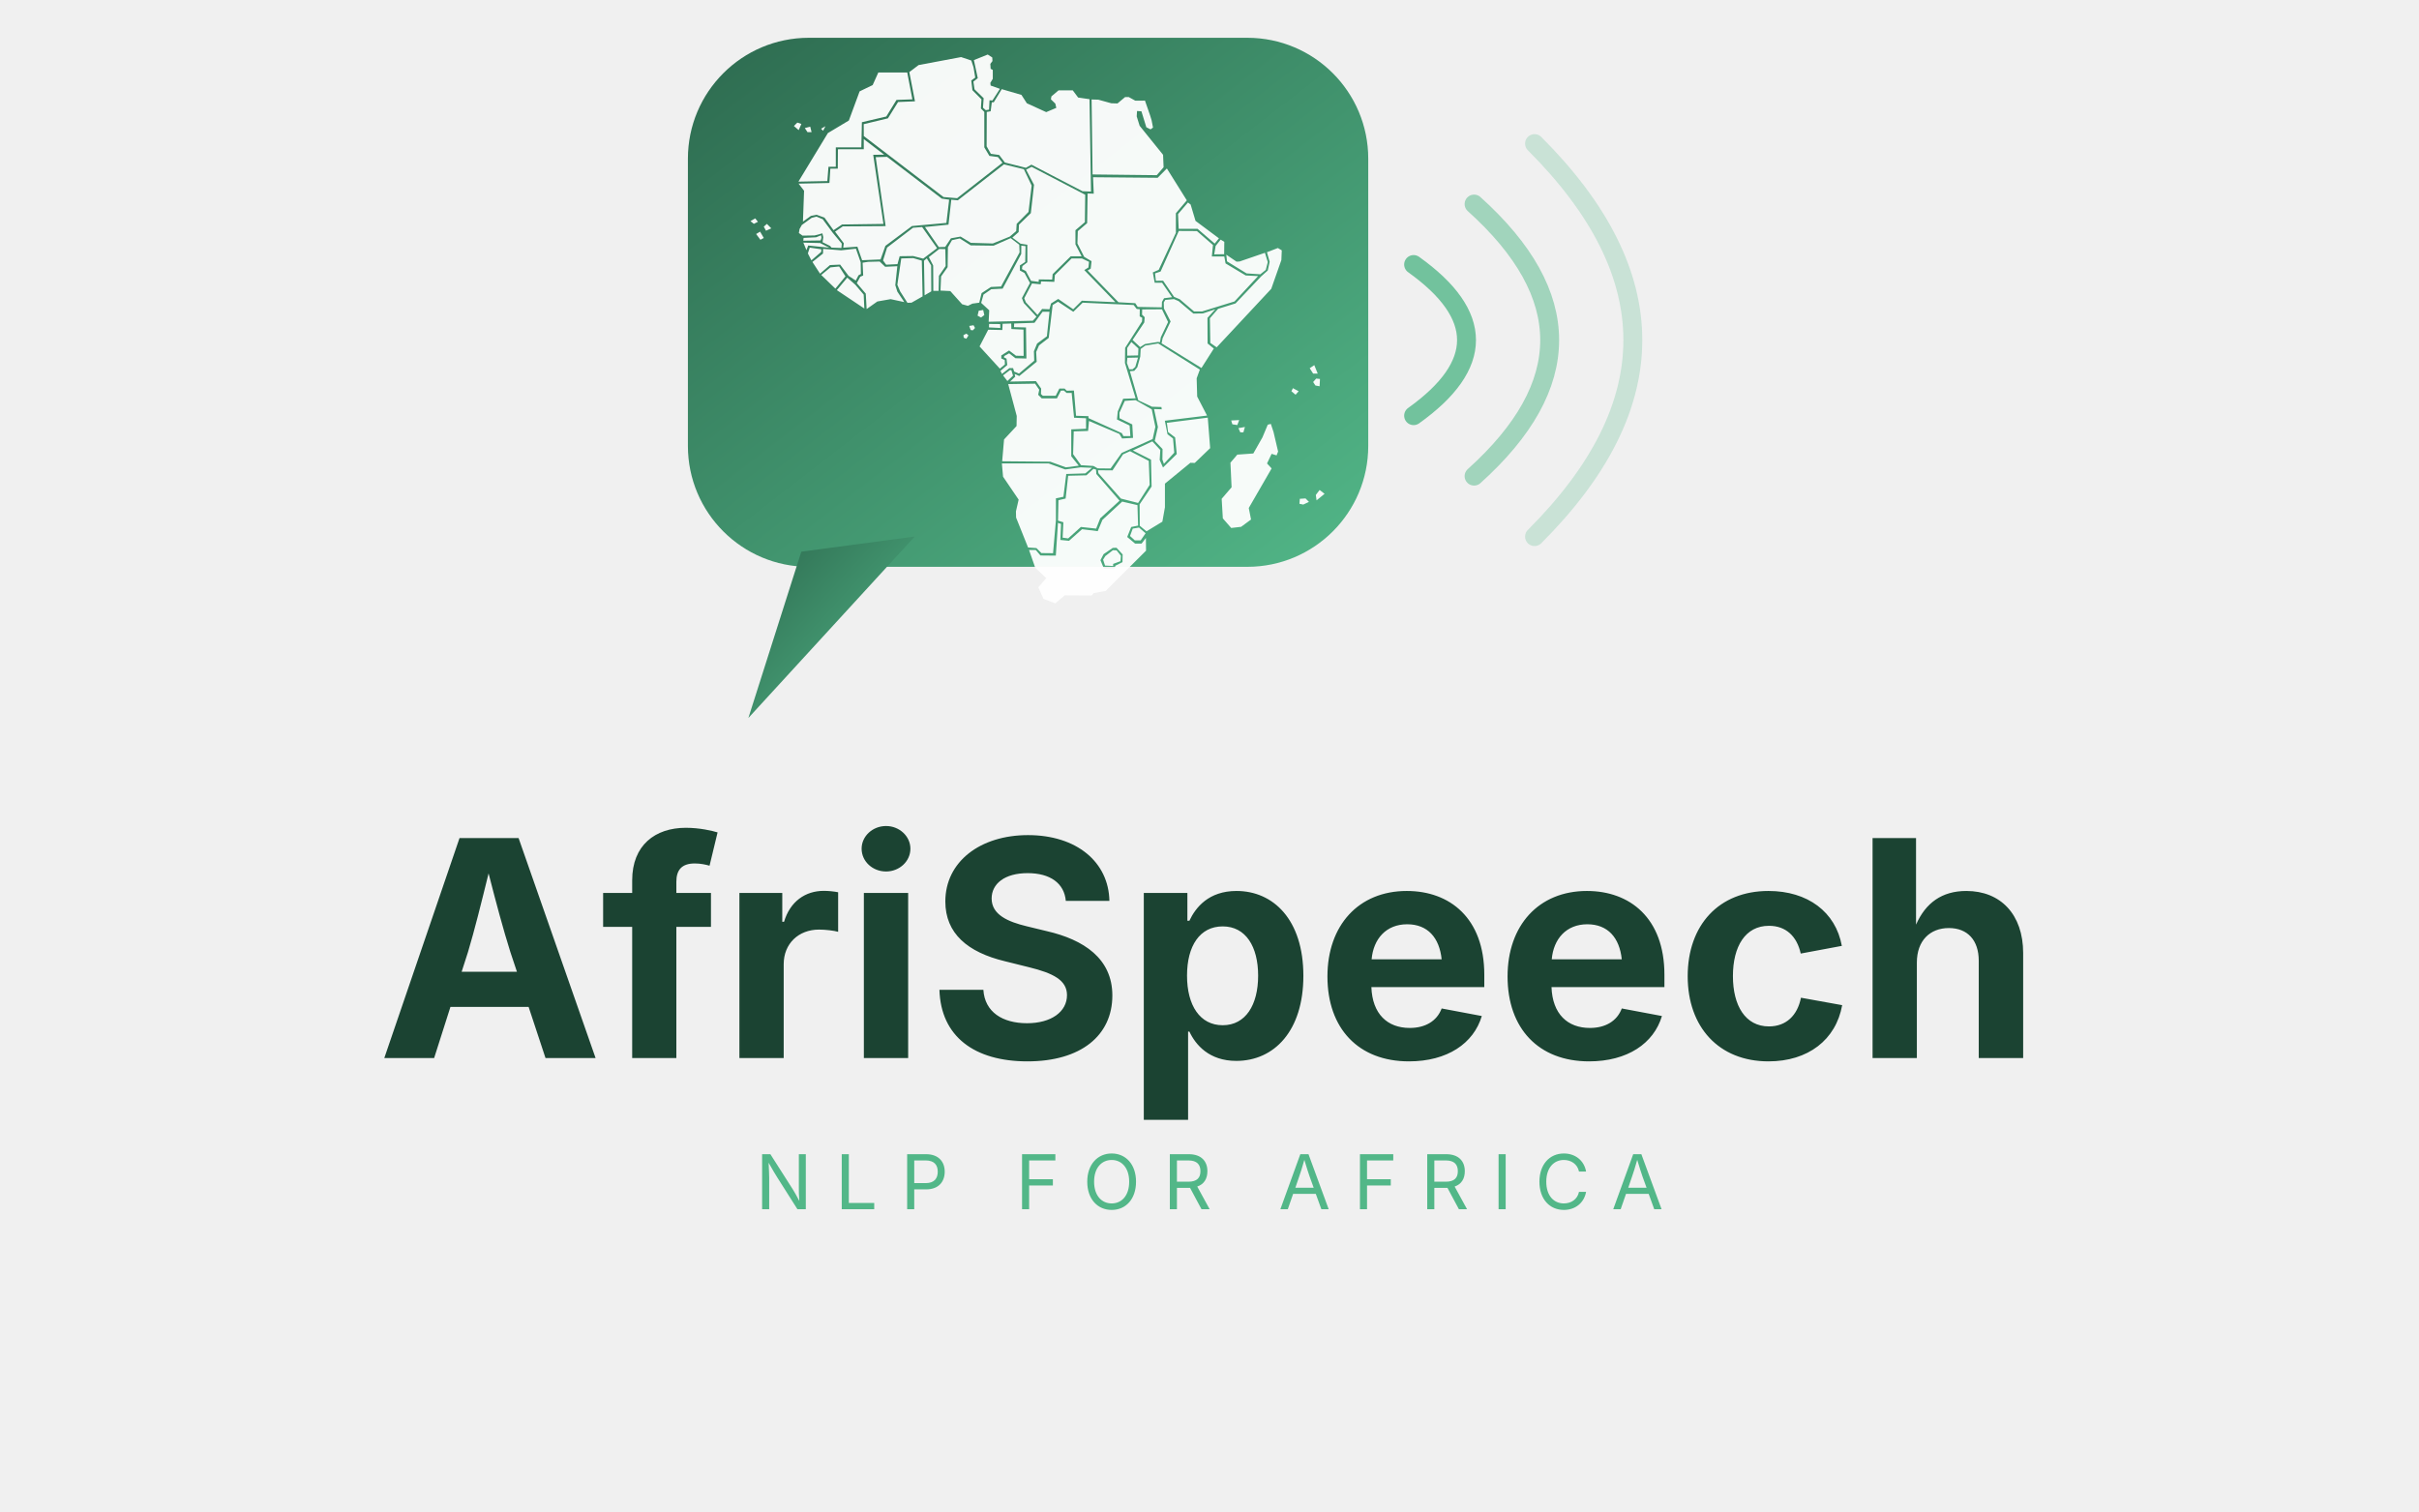
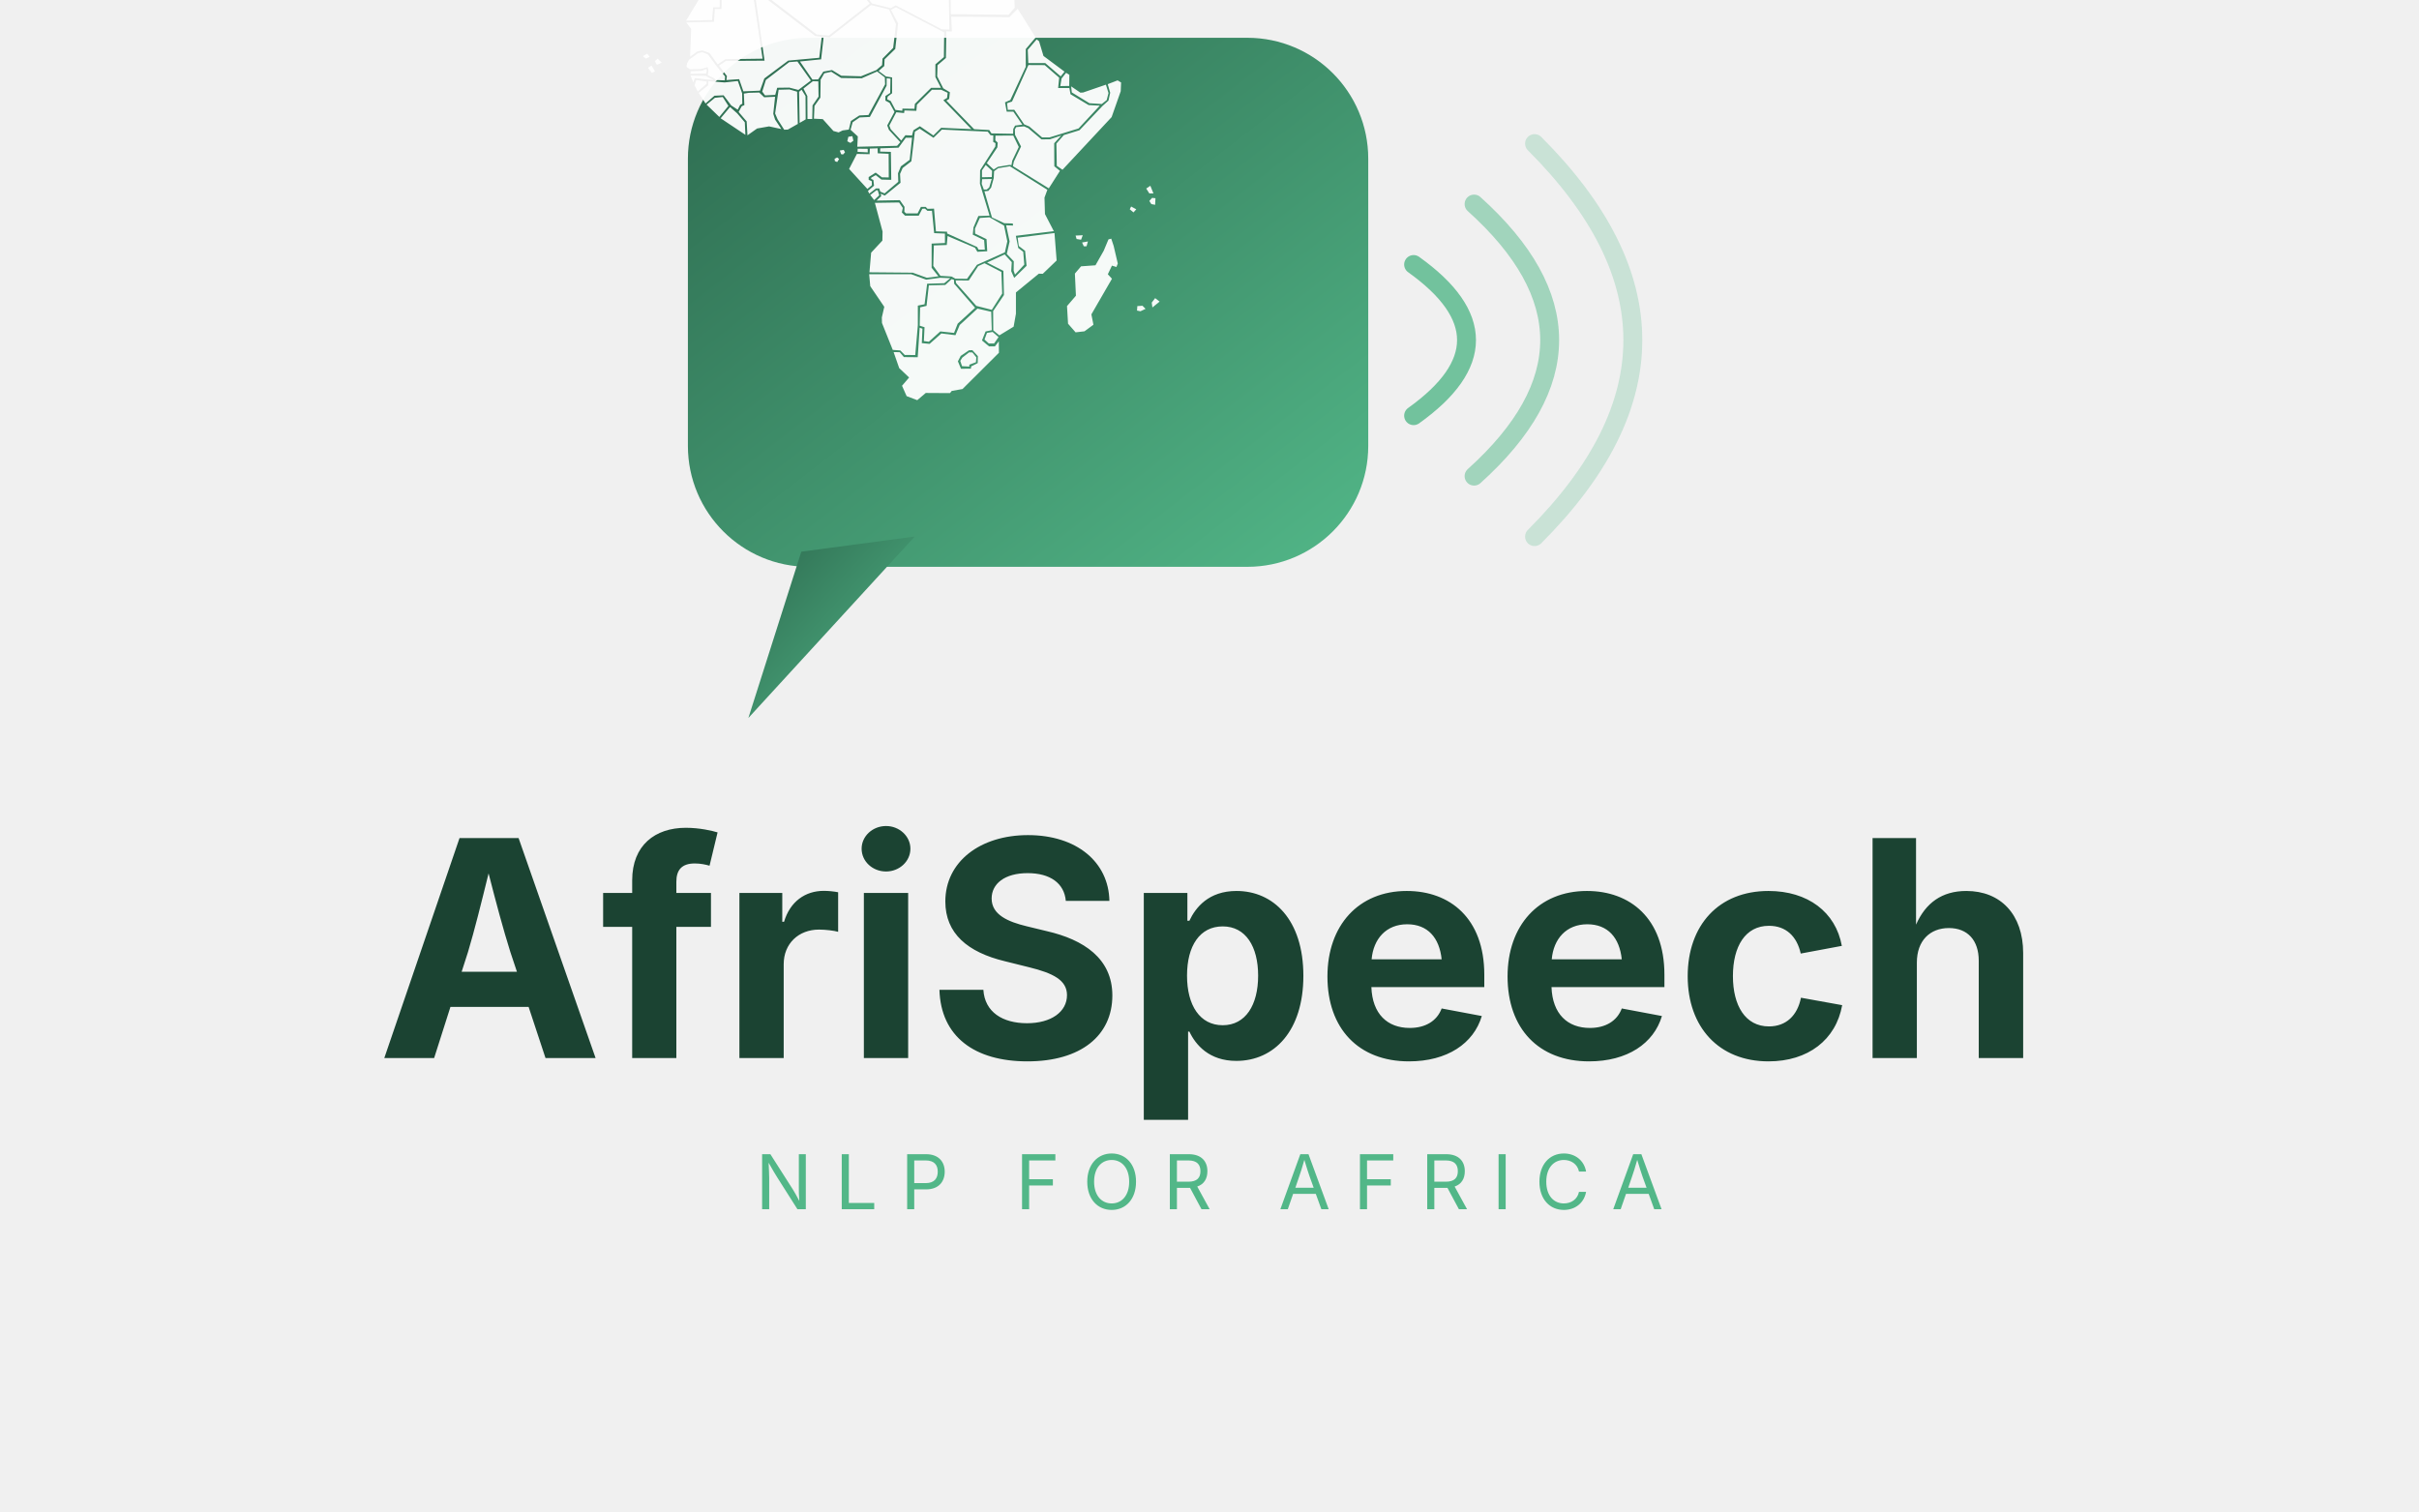
<svg xmlns="http://www.w3.org/2000/svg" viewBox="0 0 320 200">
  <defs>
    <linearGradient id="g" x1="0%" y1="0%" x2="100%" y2="100%">
      <stop offset="0%" stop-color="#2D6A4F" />
      <stop offset="100%" stop-color="#52B788" />
    </linearGradient>
  </defs>
  <g transform="translate(91,5)">
    <rect x="0" y="0" width="90" height="70" rx="16" fill="url(#g)" />
    <polygon points="15,68 8,90 30,66" fill="url(#g)" />
-     <path d="M214.362,246.258l-1.687-0.567l-7.03,1.321l-1.532,1.163l0.936,4.833l-2.794,0.113l-1.681,2.704    l-4.003,0.961l0.012,1.968l13.185,10.084l2.249,0.192l7.497-5.861l-0.75-0.945l-1.409-0.189l-0.843-1.417v-5.86l-0.563-0.567    l0.095-1.513l-1.499-1.512l-0.186-1.607l0.655-0.472l-0.282-1.702L214.362,246.258L214.362,246.258z M203.769,248.241h-4.782l-0.934,2.079l-2.158,1.041l-1.779,4.82l-3.469,2.079l-4.873,8.031l4.781-0.095    l0.188-2.361h1.216v-3.215h4.218l0.095-4.157l4.033-0.944l1.689-2.742l2.624-0.096L203.769,248.241L203.769,248.241z M185.807,266.623l0.903,1.179l-0.187,5.103l1.313-0.943l0.935-0.191l1.312,0.473l1.499,2.08    l1.408-0.943l6.843-0.097l-1.69-11.435l1.814-0.009l-3.378-2.588l0.003,1.681l-4.276,0.005l-0.021,3.21l-1.23-0.005l-0.156,2.369    L185.807,266.623L185.807,266.623z M187.968,272.28l-1.631,1.185l-0.373,0.662l-0.115,0.663l0.6,0.431l2.003-0.029l1.288-0.348l0.146,0.634    l-0.116,0.836l1.229,0.605l0.257,0.29l1.631,0.058l0.057-0.721l-1.49-1.79l-1.66-2.249l-1.031-0.431L187.968,272.28    L187.968,272.28z M186.631,275.601l-0.055,0.46l2.866-0.042l0.145-0.425l-0.061-0.432l-0.825,0.334L186.631,275.601    L186.631,275.601z M186.589,276.38l0.514,1.247l0.286-0.77l3.482,0.364l-1.508-0.774L186.589,276.38L186.589,276.38z M187.338,278.166l0.58,1.146l1.627-1.401l0.017-0.43l-1.917-0.278L187.338,278.166L187.338,278.166z M188.092,279.577l1.259,1.938l1.639-1.423l1.681-0.076l1.399,1.859l1.188,0.783l0.448-0.87l0.397-0.223    l-0.029-1.914l-0.791-2.269l-2.426,0.269l-3.001-0.24l-0.017,0.771L188.092,279.577L188.092,279.577z M189.546,281.727l2.339,2.263l1.668-2.027l-1.043-1.636l-1.438,0.146L189.546,281.727    L189.546,281.727z M192.128,284.237l4.545,3.04l-0.107-2.303l-1.375-1.619l-1.34-1.188L192.128,284.237L192.128,284.237z M197.055,287.367l1.771-1.253l2.203-0.386l2.248,0.484l-1.147-1.736l-0.335-1.06l0.335-3.136l-2.008,0.095    l-0.91-0.87l-1.913,0.052l-0.91,0.143l0.096,2.121l-0.481,0.196l-0.575,1.06l1.483,1.736L197.055,287.367L197.055,287.367z M191.835,274.566l1.274-0.874l7.087-0.042l-1.64-11.407l1.872-0.054l9.054,6.913l1.217,0.174l-0.459,3.843    l-5.692,0.517l-4.393,3.281l-0.799,2.244l-3.051,0.128l-0.778-2.24l-2.339,0.165l0.09-0.733L191.835,274.566L191.835,274.566z M204.722,273.92l1.506-0.12l2.472,3.496l-2.293,1.731l-1.66-0.428l-2.231,0.029l-0.36,1.31l-1.872,0.091    l-0.514-0.701l0.663-2.128L204.722,273.92L204.722,273.92z M208.986,277.118l1.056-0.025l0.953-1.43l1.597-0.285l1.701,1.038l3.631,0.104l2.808-1.143l1.055-0.908    l0.079-1.193l1.958-1.976l0.518-4.362l-1.288-2.7l-3.296-0.804l-7.625,5.948l-1.08-0.104l-0.464,4.129l-3.891,0.39    L208.986,277.118L208.986,277.118z M202.135,283.35l0.463,1.09l1.208,1.897l0.671-0.025l1.83-1.039l-0.129-5.919l-1.416-0.414l-1.982,0.054    L202.135,283.35L202.135,283.35z M206.638,285.09l1.109-0.65l-0.025-4.287l-0.721-1.168l-0.463,0.39L206.638,285.09L206.638,285.09z M208.082,284.362h0.877l0.05-2.493l1.11-1.612l-0.049-2.804l-1.006-0.024l-1.726,1.35l0.719,1.375    L208.082,284.362L208.082,284.362z M209.267,284.312l1.622,0.079l1.959,2.183l0.952,0.259l0.745-0.363l1.135-0.158l0.384-1.582l1.545-1.014    l1.672-0.08l3.063-5.638l-0.049-1.271l-1.416-1.09l-2.832,1.247l-3.787-0.053l-1.805-1.144l-1.288,0.286l-0.67,1.168l-0.05,3.297    l-1.081,1.533L209.267,284.312L209.267,284.312z M214.79,246.192l2.289-0.923l0.753,0.489l0.028,0.596l-0.351,0.459l0.053,0.816l0.353,0.191v1.464    l-0.406,0.68l0.053,0.435l1.535,0.543l-1.237,1.925l-0.485-0.028l-0.082,1.549l-0.538,0.083l-0.459-0.406l0.107-1.574    l-1.506-1.466l-0.191-1.275l0.728-0.572L214.79,246.192L214.79,246.192z M216.918,254.764l0.645-0.107l0.191-1.491h0.323l1.319-2.17l3.258,0.948l0.891,1.384l3.204,1.466    l1.667-0.705l-0.161-0.704l-0.728-0.704l0.081-0.489l1.185-1.002h2.343l0.892,1.192l1.883,0.274l0.244,15.278l-1.399-0.054    l-8.452-4.398l-0.916,0.519l-3.474-0.871l-0.942-1.246l-1.376-0.192l-0.7-1.246L216.918,254.764L216.918,254.764z M234.253,252.706l1.106,0.029l2.154,0.596l1.021,0.029l1.265-1.06h0.595l1.076,0.596h1.362l0.243-0.017    l0.86,2.477l0.244,0.798l0.229,1.197l-0.406,0.297l-0.699-0.351l-0.808-2.635l-0.727-0.054l-0.055,0.895l0.483,1.548l3.878,4.805    l0.084,2.063l-1.13,1.304l-10.613-0.12L234.253,252.706L234.253,252.706z M222.191,274.632l0.054-1.222l1.963-1.909l0.525-4.688l-1.309-2.501l0.916-0.468l8.859,4.618l-0.054,4.531    l-1.562,1.33v2.336l1.021,1.979h-1.804l-2.988,2.958l-0.079,0.895l-2.206-0.029l-0.028,0.404l-1.26-0.165l-0.861-1.628    l-0.646-0.318l0.083-0.498l0.812-0.622v-2.907l-1.123-0.174l-1.353-1.006L222.191,274.632L222.191,274.632L222.191,274.632z M233.517,273.155l0.074-4.901l1.02,0.029l-0.117-2.721l10.681,0.095l1.526-1.541l3.297,5.272l-1.806,2.129    v3.251l-2.839,6.109l-0.977,0.431l0.31,1.702h1.217l1.652,2.399l-1.325,0.169l-0.34,0.616l-0.033,0.892l-3.974-0.072l-0.405-0.617    l-2.778-0.157l-5.099-5.251l0.509-0.307l0.135-1.233l-1.219-0.721l-1.115-2.2l0.063-2.046L233.517,273.155L233.517,273.155z M215.994,286.346l1.333,1.225l-0.095,1.897l7.31-0.169l0.596-0.671l-2.095-2.259l-0.31-0.815    l1.333-2.497l-0.906-1.656l-0.762-0.411v-0.84l0.882-0.576l0.049-2.618l-0.698-0.078l-0.013,1.375l-3.073,5.737l-1.878,0.094    l-1.288,0.886L215.994,286.346L215.994,286.346z M248.653,274.094l-0.104-2.439l1.639-1.914l0.442,0.339l0.809,2.702l3.872,2.886l-0.702,0.867    l-2.837-2.44H248.653L248.653,274.094z M254.766,276.927l-0.233,1.392l1.638-0.026l0.026-2.046l-0.603-0.368L254.766,276.927L254.766,276.927z M245.663,281.159l3.014-6.709l2.992,0.017l2.655,2.306l-0.188,1.902h2.061l0.21,1.143l3.327,1.993    l2.054,0.103l-3.905,4.196l-5.358,1.652h-1.33l-2.368-2.021l-0.936-0.394l-1.814-2.671l-1.194,0.016l-0.14-1.225L245.663,281.159    L245.663,281.159z M256.529,278.376l1.69,1.151l0.499-0.025l4.195-1.441l0.475,1.538l-0.333,1.294l-0.907,0.722    l-2.266-0.146l-3.239-1.991L256.529,278.376L256.529,278.376z M263.25,277.967l1.808-0.696l0.643,0.386l-0.068,1.607l-1.671,4.754l-9.026,9.676l-1.049-0.722    l-0.072-4.083l1.359-1.561l2.881-0.891l4.229-4.464l1.103-0.987l0.312-1.44L263.25,277.967L263.25,277.967z M223.379,286.25l1.929,2.087l0.763-0.986l1.211,0.05l0.264-0.961l1.19-0.745l2.477,1.707    l1.428-1.417l5.544,0.244l-5.141-5.309l0.688-0.43l0.097-0.936l-1.168-0.551h-1.717l-2.76,2.737l-0.095,1.125l-2.189-0.07    l-0.07,0.481l-1.428-0.145l-1.288,2.448L223.379,286.25L223.379,286.25z M213.063,291.676l0.476-0.241l0.357,0.291l-0.357,0.55l-0.431-0.171L213.063,291.676L213.063,291.676z M214.019,290.162l0.716-0.118l0.24,0.456l-0.356,0.385l-0.356-0.049L214.019,290.162L214.019,290.162z M215.589,287.641l-0.191,0.817l0.572,0.31l0.545-0.41l-0.19-0.841L215.589,287.641L215.589,287.641z M219.542,289.803l-0.05,1.032l-2.334-0.051l-1.429,2.764l3.358,3.675l0.832-0.696l-0.025-0.722    l-0.572-0.264v-0.505l1.288-0.817l1.142,0.867l1.263,0.023l-0.023-4.344l-2.001-0.096l-0.025-0.912L219.542,289.803    L219.542,289.803z M217.305,289.828l-0.023,0.575l1.879,0.096l-0.024-0.65L217.305,289.828L217.305,289.828z M221.45,289.758l-0.025,0.602l1.979,0.048l0.071,5.141l-1.809-0.048l-1.048-0.818l-0.812,0.457    l-0.035,0.229l0.417,0.201l0.12,1.057l-1.118,0.961l0.24,0.503l1.239-0.959h0.597l0.188,0.575l0.787,0.336l2.525-2.136    l-0.05-1.563l0.526-1.271l1.62-1.201l0.432-4.063l-1.148,0.004l-1.334,1.827L221.45,289.758L221.45,289.758z M219.609,298.337l0.72,0.934l0.932-0.881l-0.273-0.915l-0.233-0.016L219.609,298.337L219.609,298.337z M220.779,299.363l4.27-0.076l0.863,1.231l-0.032,0.906l0.319,0.291h2.117l0.609-1.197h0.866l0.352,0.355    l1.188-0.032l0.353,4.175l2.052,0.066v0.322l5.519,2.49l0.259,0.484h1.153l-0.129-1.747l-2.086-1.003l0.129-1.325l0.897-2.104    l2.056-0.066l-1.767-5.857l0.032-2.489l2.792-4.366l0.032-0.613l-0.418-0.227l0.017-1.184l-0.508-0.047l-0.512-0.654l-8.426-0.381    l-1.545,1.504l-2.529-1.666l-0.89,0.547l-0.646,5.438l-1.599,1.235l-0.479,1.094l0.087,1.619l-2.881,2.357l-0.766-0.349    l0.104,0.451L220.779,299.363L220.779,299.363z M240.833,292.815l1.163,1.075l-0.05,1.145l-1.805,0.039v-1.268L240.833,292.815L240.833,292.815z M240.167,295.428l1.766-0.037l-0.458,1.549l-0.448,0.389h-0.546l-0.39-1.047L240.167,295.428    L240.167,295.428z M241.03,292.479l1.256,1.176l0.786-0.5l2.127-0.348l0.364,0.037l0.137-0.809l1.203-2.526l-1.013-2.103    l-3.272,0.021l-0.022,0.866l0.438,0.422l-0.066,0.865L241.03,292.479L241.03,292.479z M246.217,287.273l1.104,2.149l-1.322,2.771l-0.172,0.84l6.593,4.08l2.046-3.213l-1.034-0.842l-0.02-4.233    l1.293-1.417l-2.064,0.686l-1.562,0.021l-2.44-2.062l-0.771-0.332l-1.428,0.132l-0.253,0.422L246.217,287.273L246.217,287.273z M246.111,305.868l7.231-0.885l-1.628-3.146l-0.087-3.016l0.527-1.441l-6.88-4.325l-2.158,0.357    l-0.75,0.555l-0.063,1.264l-0.484,1.75l-0.508,0.604l-0.724,0.064l1.389,4.81l2.264,1.063l1.56,0.047L246.111,305.868    L246.111,305.868z M231.199,311.371l1.313,1.821l2.033,0.126l0.717,0.396l2.129,0.024l1.835-2.573l5.123-2.294l0.448-2.019    l-0.596-2.897l-2.674-1.523l-1.783,0.123l-0.894,1.974l0.027,0.898l2.102,1.022l0.127,2.225l-1.812,0.099l-0.445-0.751    l-5.027-2.145l-0.148,1.648l-2.375,0.075L231.199,311.371L231.199,311.371z M220.464,299.777l1.412,5.272l-0.032,1.666l-2.066,2.219l-0.312,3.607l7.949,0.07l2.584,0.937l2.133-0.276    l-1.242-1.558l0.002-4.449l2.444-0.103v-1.735l-1.982-0.083l-0.397-4.109l-0.836,0.012l-0.451-0.405l-0.494,0.024l-0.653,1.269    h-2.518l-0.584-0.59l0.174-0.831l-0.686-1.006L220.464,299.777L220.464,299.777z M244.698,309.175l1.289,1.346l-0.026,1.724l0.248,0.725l1.71-1.846l-0.198-2.35l-0.913-0.699l-0.816-4.121    l-1.413-0.051l0.643,2.971L244.698,309.175L244.698,309.175z M242.219,323.209l1.112,0.921l2.625-1.597l0.424-2.374v-3.918l4.208-3.446l0.722,0.024l2.549-2.448    l-0.396-5.044l-6.763,0.854l0.202,1.523l1.164,0.898l0.271,2.747l-2.276,2.225l-0.547-1.247l0.099-1.649l-1.312-1.424    l-3.222,1.499l2.997,1.524l0.102,4.444l-1.984,2.946L242.219,323.209L242.219,323.209z M235.385,314.518l3.713,4.194l2.849,0.726l1.909-2.993l-0.148-3.969l-3.098-1.6l-1.164,0.527    l-1.734,2.646l-2.4-0.023L235.385,314.518L235.385,314.518z M223.748,326.802l1.388,0.1l0.815,0.825l1.93,0.021l0.477-5.49v-3.596l1.236-0.247l0.472-3.77l3.146-0.1    l1.113-0.923l-1.884-0.075l-2.549,0.349l-2.749-1h-7.726l0.197,2.197l2.576,3.794l-0.446,1.946l0.024,1.022L223.748,326.802    L223.748,326.802z M228.7,322.359l0.888,0.272l-0.123,2.546l0.914,0.126l2.104-1.897l2.526,0.273l0.67-1.699l3.196-2.919    l-3.838-4.419l-0.049-0.726l-0.424-0.124l-1.163,1.073l-3.022,0.074l-0.42,3.769l-1.188,0.274L228.7,322.359L228.7,322.359z M242.095,323.505l-1.038,0.175l-0.448,1.221l0.794,0.726h0.964l0.817-1.173L242.095,323.505    L242.095,323.505z M236.522,328.223l1.263-0.974l0.596,0.026l0.721,0.897l-0.073,0.897l-1.213,0.449v0.348l-1.339-0.074    l-0.321-0.977L236.522,328.223L236.522,328.223z M239.315,319.212l-3.268,3.022l-0.779,1.867l-2.592-0.321l-2.156,1.917l-1.433-0.141l0.115-2.652    l-0.509-0.177l-0.355,5.422l-2.543-0.025l-0.764-0.902l-1.123-0.012l1.023,2.936l1.825,1.726l-1.304,1.52l0.844,1.905l1.955,0.744    l1.558-1.324l4.457,0.026l0.318-0.4l1.979-0.349l6.694-6.664l-0.023-2.1l-0.717,0.928h-1.073l-1.303-1.093l0.661-1.65l1.14-0.232    l-0.104-3.387L239.315,319.212L239.315,319.212z M237.749,326.873l0.623-0.026l1.016,1.103l-0.028,1.276l-1.188,0.6l-0.074,0.425    l-1.814,0.02l-0.567-1.368l0.52-1L237.749,326.873L237.749,326.873z M271.958,317.289l-0.627,0.824l0.123,0.891l1.324-1.079L271.958,317.289L271.958,317.289z M269.627,318.688l-0.941,0.063l-0.062,0.822l0.629,0.13l0.943-0.443L269.627,318.688L269.627,318.688z M263.385,306.491l-0.879,2.095l-1.512,2.669l-2.646,0.189l-1.136,1.334l0.19,4.066l-1.638,1.907    l0.19,3.237l1.386,1.587l1.639-0.191l1.639-1.208l-0.375-1.904l3.779-6.545l-0.758-0.825l0.758-1.587l0.82,0.253l0.252-0.634    l-0.758-3.238l-0.442-1.333L263.385,306.491L263.385,306.491z M257.338,305.793l0.19,0.632l0.82,0.131l0.312-0.827L257.338,305.793L257.338,305.793z M258.534,307.062l0.313,0.702h0.506l0.254-0.892L258.534,307.062L258.534,307.062z M267.546,300.453l-0.25,0.508l0.688,0.574l0.506-0.574L267.546,300.453L267.546,300.453z M271.078,296.641l-0.758,0.509l0.568,0.892h0.758L271.078,296.641L271.078,296.641z M271.391,298.866l-0.503,0.57l0.376,0.574l0.691,0.128l0.062-1.21L271.391,298.866L271.391,298.866z M190.245,257.125l-0.725,0.418l0.335,0.34L190.245,257.125L190.245,257.125z M187.727,257.202l-0.897,0.229l0.446,0.679h0.676L187.727,257.202L187.727,257.202z M185.592,256.525l-0.563,0.567l0.787,0.68l0.447-1.02L185.592,256.525L185.592,256.525z M178.629,272.371l-0.787,0.452l0.564,0.451l0.674-0.339L178.629,272.371L178.629,272.371z M180.562,273.281l-0.514,0.456l0.365,0.675l0.877-0.393L180.562,273.281L180.562,273.281z M179.44,274.561l-0.658,0.395l0.708,0.95l0.558-0.295L179.44,274.561L179.44,274.561z" fill="white" opacity="0.95" transform="translate(-134,-194) scale(0.8)" />
+     <path d="M214.362,246.258l-1.687-0.567l-7.03,1.321l-1.532,1.163l0.936,4.833l-2.794,0.113l-1.681,2.704    l-4.003,0.961l0.012,1.968l13.185,10.084l2.249,0.192l7.497-5.861l-0.75-0.945l-1.409-0.189l-0.843-1.417v-5.86l-0.563-0.567    l0.095-1.513l-1.499-1.512l-0.186-1.607l0.655-0.472l-0.282-1.702L214.362,246.258L214.362,246.258z M203.769,248.241h-4.782l-0.934,2.079l-2.158,1.041l-1.779,4.82l-3.469,2.079l-4.873,8.031l4.781-0.095    l0.188-2.361h1.216v-3.215h4.218l0.095-4.157l4.033-0.944l1.689-2.742l2.624-0.096L203.769,248.241L203.769,248.241z M185.807,266.623l0.903,1.179l-0.187,5.103l1.313-0.943l0.935-0.191l1.312,0.473l1.499,2.08    l1.408-0.943l6.843-0.097l-1.69-11.435l1.814-0.009l-3.378-2.588l0.003,1.681l-4.276,0.005l-0.021,3.21l-1.23-0.005l-0.156,2.369    L185.807,266.623L185.807,266.623z M187.968,272.28l-1.631,1.185l-0.373,0.662l-0.115,0.663l0.6,0.431l2.003-0.029l1.288-0.348l0.146,0.634    l-0.116,0.836l1.229,0.605l0.257,0.29l1.631,0.058l0.057-0.721l-1.49-1.79l-1.66-2.249l-1.031-0.431L187.968,272.28    L187.968,272.28z M186.631,275.601l-0.055,0.46l2.866-0.042l0.145-0.425l-0.061-0.432l-0.825,0.334L186.631,275.601    L186.631,275.601z M186.589,276.38l0.514,1.247l0.286-0.77l3.482,0.364l-1.508-0.774L186.589,276.38L186.589,276.38z M187.338,278.166l0.58,1.146l1.627-1.401l0.017-0.43l-1.917-0.278L187.338,278.166L187.338,278.166z M188.092,279.577l1.259,1.938l1.639-1.423l1.681-0.076l1.399,1.859l1.188,0.783l0.448-0.87l0.397-0.223    l-0.029-1.914l-0.791-2.269l-2.426,0.269l-3.001-0.24l-0.017,0.771L188.092,279.577L188.092,279.577z M189.546,281.727l2.339,2.263l1.668-2.027l-1.043-1.636l-1.438,0.146L189.546,281.727    L189.546,281.727z M192.128,284.237l4.545,3.04l-0.107-2.303l-1.375-1.619l-1.34-1.188L192.128,284.237L192.128,284.237z M197.055,287.367l1.771-1.253l2.203-0.386l2.248,0.484l-1.147-1.736l-0.335-1.06l0.335-3.136l-2.008,0.095    l-0.91-0.87l-1.913,0.052l-0.91,0.143l0.096,2.121l-0.481,0.196l-0.575,1.06l1.483,1.736L197.055,287.367L197.055,287.367z M191.835,274.566l1.274-0.874l7.087-0.042l-1.64-11.407l1.872-0.054l9.054,6.913l1.217,0.174l-0.459,3.843    l-5.692,0.517l-4.393,3.281l-0.799,2.244l-3.051,0.128l-0.778-2.24l-2.339,0.165l0.09-0.733L191.835,274.566L191.835,274.566z M204.722,273.92l1.506-0.12l2.472,3.496l-2.293,1.731l-1.66-0.428l-2.231,0.029l-0.36,1.31l-1.872,0.091    l-0.514-0.701l0.663-2.128L204.722,273.92L204.722,273.92z M208.986,277.118l1.056-0.025l0.953-1.43l1.597-0.285l1.701,1.038l3.631,0.104l2.808-1.143l1.055-0.908    l0.079-1.193l1.958-1.976l0.518-4.362l-1.288-2.7l-3.296-0.804l-7.625,5.948l-1.08-0.104l-0.464,4.129l-3.891,0.39    L208.986,277.118L208.986,277.118z M202.135,283.35l0.463,1.09l1.208,1.897l0.671-0.025l1.83-1.039l-0.129-5.919l-1.416-0.414l-1.982,0.054    L202.135,283.35L202.135,283.35z M206.638,285.09l1.109-0.65l-0.025-4.287l-0.721-1.168l-0.463,0.39L206.638,285.09L206.638,285.09z M208.082,284.362h0.877l0.05-2.493l1.11-1.612l-0.049-2.804l-1.006-0.024l-1.726,1.35l0.719,1.375    L208.082,284.362L208.082,284.362z M209.267,284.312l1.622,0.079l1.959,2.183l0.952,0.259l0.745-0.363l1.135-0.158l0.384-1.582l1.545-1.014    l1.672-0.08l3.063-5.638l-0.049-1.271l-1.416-1.09l-2.832,1.247l-3.787-0.053l-1.805-1.144l-1.288,0.286l-0.67,1.168l-0.05,3.297    l-1.081,1.533L209.267,284.312L209.267,284.312z M214.79,246.192l2.289-0.923l0.753,0.489l0.028,0.596l-0.351,0.459l0.053,0.816l0.353,0.191v1.464    l-0.406,0.68l0.053,0.435l1.535,0.543l-1.237,1.925l-0.485-0.028l-0.082,1.549l-0.538,0.083l-0.459-0.406l0.107-1.574    l-1.506-1.466l-0.191-1.275l0.728-0.572L214.79,246.192L214.79,246.192z M216.918,254.764l0.645-0.107l0.191-1.491h0.323l1.319-2.17l3.258,0.948l0.891,1.384l3.204,1.466    l1.667-0.705l-0.161-0.704l-0.728-0.704l0.081-0.489l1.185-1.002h2.343l0.892,1.192l1.883,0.274l0.244,15.278l-1.399-0.054    l-8.452-4.398l-0.916,0.519l-3.474-0.871l-0.942-1.246l-1.376-0.192l-0.7-1.246L216.918,254.764L216.918,254.764z M234.253,252.706l1.106,0.029l2.154,0.596l1.021,0.029l1.265-1.06h0.595l1.076,0.596h1.362l0.243-0.017    l0.86,2.477l0.244,0.798l0.229,1.197l-0.406,0.297l-0.699-0.351l-0.808-2.635l-0.727-0.054l-0.055,0.895l0.483,1.548l3.878,4.805    l0.084,2.063l-1.13,1.304l-10.613-0.12L234.253,252.706L234.253,252.706z M222.191,274.632l0.054-1.222l1.963-1.909l0.525-4.688l-1.309-2.501l0.916-0.468l8.859,4.618l-0.054,4.531    l-1.562,1.33v2.336l1.021,1.979h-1.804l-2.988,2.958l-0.079,0.895l-2.206-0.029l-0.028,0.404l-1.26-0.165l-0.861-1.628    l-0.646-0.318l0.083-0.498l0.812-0.622v-2.907l-1.123-0.174l-1.353-1.006L222.191,274.632L222.191,274.632L222.191,274.632z M233.517,273.155l0.074-4.901l1.02,0.029l-0.117-2.721l10.681,0.095l1.526-1.541l3.297,5.272l-1.806,2.129    v3.251l-2.839,6.109l-0.977,0.431l0.31,1.702h1.217l1.652,2.399l-1.325,0.169l-0.34,0.616l-0.033,0.892l-3.974-0.072l-0.405-0.617    l-2.778-0.157l-5.099-5.251l0.509-0.307l0.135-1.233l-1.219-0.721l-1.115-2.2l0.063-2.046L233.517,273.155L233.517,273.155z M215.994,286.346l1.333,1.225l-0.095,1.897l7.31-0.169l0.596-0.671l-2.095-2.259l-0.31-0.815    l1.333-2.497l-0.906-1.656l-0.762-0.411v-0.84l0.882-0.576l0.049-2.618l-0.698-0.078l-0.013,1.375l-3.073,5.737l-1.878,0.094    l-1.288,0.886L215.994,286.346L215.994,286.346z M248.653,274.094l-0.104-2.439l1.639-1.914l0.442,0.339l0.809,2.702l3.872,2.886l-0.702,0.867    l-2.837-2.44H248.653L248.653,274.094z M254.766,276.927l-0.233,1.392l1.638-0.026l0.026-2.046l-0.603-0.368L254.766,276.927L254.766,276.927z M245.663,281.159l3.014-6.709l2.992,0.017l2.655,2.306l-0.188,1.902h2.061l0.21,1.143l3.327,1.993    l2.054,0.103l-3.905,4.196l-5.358,1.652h-1.33l-2.368-2.021l-0.936-0.394l-1.814-2.671l-1.194,0.016l-0.14-1.225L245.663,281.159    L245.663,281.159z M256.529,278.376l1.69,1.151l0.499-0.025l4.195-1.441l0.475,1.538l-0.333,1.294l-0.907,0.722    l-2.266-0.146l-3.239-1.991L256.529,278.376L256.529,278.376z M263.25,277.967l1.808-0.696l0.643,0.386l-0.068,1.607l-1.671,4.754l-9.026,9.676l-1.049-0.722    l-0.072-4.083l1.359-1.561l2.881-0.891l4.229-4.464l1.103-0.987l0.312-1.44L263.25,277.967L263.25,277.967z M223.379,286.25l1.929,2.087l0.763-0.986l1.211,0.05l0.264-0.961l1.19-0.745l2.477,1.707    l1.428-1.417l5.544,0.244l-5.141-5.309l0.688-0.43l0.097-0.936l-1.168-0.551h-1.717l-2.76,2.737l-0.095,1.125l-2.189-0.07    l-0.07,0.481l-1.428-0.145l-1.288,2.448L223.379,286.25L223.379,286.25z M213.063,291.676l0.476-0.241l0.357,0.291l-0.357,0.55l-0.431-0.171L213.063,291.676L213.063,291.676z M214.019,290.162l0.716-0.118l0.24,0.456l-0.356,0.385l-0.356-0.049L214.019,290.162L214.019,290.162z M215.589,287.641l-0.191,0.817l0.572,0.31l0.545-0.41l-0.19-0.841L215.589,287.641L215.589,287.641z M219.542,289.803l-0.05,1.032l-2.334-0.051l-1.429,2.764l3.358,3.675l0.832-0.696l-0.025-0.722    l-0.572-0.264v-0.505l1.288-0.817l1.142,0.867l1.263,0.023l-0.023-4.344l-2.001-0.096l-0.025-0.912L219.542,289.803    L219.542,289.803z M217.305,289.828l-0.023,0.575l1.879,0.096l-0.024-0.65L217.305,289.828L217.305,289.828z M221.45,289.758l-0.025,0.602l1.979,0.048l0.071,5.141l-1.809-0.048l-1.048-0.818l-0.812,0.457    l-0.035,0.229l0.417,0.201l0.12,1.057l-1.118,0.961l0.24,0.503l1.239-0.959h0.597l0.188,0.575l0.787,0.336l2.525-2.136    l-0.05-1.563l0.526-1.271l1.62-1.201l0.432-4.063l-1.148,0.004l-1.334,1.827L221.45,289.758L221.45,289.758z M219.609,298.337l0.72,0.934l0.932-0.881l-0.273-0.915l-0.233-0.016L219.609,298.337L219.609,298.337z M220.779,299.363l4.27-0.076l0.863,1.231l-0.032,0.906l0.319,0.291h2.117l0.609-1.197h0.866l0.352,0.355    l1.188-0.032l0.353,4.175l2.052,0.066v0.322l5.519,2.49l0.259,0.484h1.153l-0.129-1.747l-2.086-1.003l0.129-1.325l0.897-2.104    l2.056-0.066l-1.767-5.857l0.032-2.489l2.792-4.366l0.032-0.613l-0.418-0.227l0.017-1.184l-0.508-0.047l-0.512-0.654l-8.426-0.381    l-1.545,1.504l-2.529-1.666l-0.89,0.547l-0.646,5.438l-1.599,1.235l-0.479,1.094l0.087,1.619l-2.881,2.357l-0.766-0.349    l0.104,0.451L220.779,299.363L220.779,299.363z M240.833,292.815l1.163,1.075l-0.05,1.145l-1.805,0.039v-1.268L240.833,292.815L240.833,292.815z M240.167,295.428l1.766-0.037l-0.458,1.549l-0.448,0.389h-0.546l-0.39-1.047L240.167,295.428    L240.167,295.428z M241.03,292.479l1.256,1.176l0.786-0.5l2.127-0.348l0.364,0.037l0.137-0.809l1.203-2.526l-1.013-2.103    l-3.272,0.021l-0.022,0.866l0.438,0.422l-0.066,0.865L241.03,292.479L241.03,292.479z M246.217,287.273l1.104,2.149l-1.322,2.771l-0.172,0.84l6.593,4.08l2.046-3.213l-1.034-0.842l-0.02-4.233    l1.293-1.417l-2.064,0.686l-1.562,0.021l-2.44-2.062l-0.771-0.332l-1.428,0.132l-0.253,0.422L246.217,287.273L246.217,287.273z M246.111,305.868l7.231-0.885l-1.628-3.146l-0.087-3.016l0.527-1.441l-6.88-4.325l-2.158,0.357    l-0.75,0.555l-0.063,1.264l-0.484,1.75l-0.508,0.604l-0.724,0.064l1.389,4.81l2.264,1.063l1.56,0.047L246.111,305.868    L246.111,305.868z M231.199,311.371l1.313,1.821l2.033,0.126l0.717,0.396l2.129,0.024l1.835-2.573l5.123-2.294l0.448-2.019    l-0.596-2.897l-2.674-1.523l-1.783,0.123l-0.894,1.974l0.027,0.898l2.102,1.022l0.127,2.225l-1.812,0.099l-0.445-0.751    l-5.027-2.145l-0.148,1.648l-2.375,0.075L231.199,311.371L231.199,311.371z M220.464,299.777l1.412,5.272l-0.032,1.666l-2.066,2.219l-0.312,3.607l7.949,0.07l2.584,0.937l2.133-0.276    l-1.242-1.558l0.002-4.449l2.444-0.103v-1.735l-1.982-0.083l-0.397-4.109l-0.836,0.012l-0.451-0.405l-0.494,0.024l-0.653,1.269    h-2.518l-0.584-0.59l0.174-0.831l-0.686-1.006L220.464,299.777L220.464,299.777z M244.698,309.175l1.289,1.346l-0.026,1.724l0.248,0.725l1.71-1.846l-0.198-2.35l-0.913-0.699l-0.816-4.121    l-1.413-0.051l0.643,2.971L244.698,309.175L244.698,309.175z M242.219,323.209l1.112,0.921l2.625-1.597l0.424-2.374v-3.918l4.208-3.446l0.722,0.024l2.549-2.448    l-0.396-5.044l-6.763,0.854l0.202,1.523l1.164,0.898l0.271,2.747l-2.276,2.225l-0.547-1.247l0.099-1.649l-1.312-1.424    l-3.222,1.499l2.997,1.524l0.102,4.444l-1.984,2.946L242.219,323.209L242.219,323.209z M235.385,314.518l3.713,4.194l2.849,0.726l1.909-2.993l-0.148-3.969l-3.098-1.6l-1.164,0.527    l-1.734,2.646l-2.4-0.023L235.385,314.518L235.385,314.518z M223.748,326.802l1.388,0.1l0.815,0.825l1.93,0.021l0.477-5.49v-3.596l1.236-0.247l0.472-3.77l3.146-0.1    l1.113-0.923l-1.884-0.075l-2.549,0.349l-2.749-1h-7.726l0.197,2.197l2.576,3.794l-0.446,1.946l0.024,1.022L223.748,326.802    L223.748,326.802z M228.7,322.359l0.888,0.272l-0.123,2.546l0.914,0.126l2.104-1.897l2.526,0.273l0.67-1.699l3.196-2.919    l-3.838-4.419l-0.049-0.726l-0.424-0.124l-1.163,1.073l-3.022,0.074l-0.42,3.769l-1.188,0.274L228.7,322.359L228.7,322.359z M242.095,323.505l-1.038,0.175l-0.448,1.221l0.794,0.726h0.964l0.817-1.173L242.095,323.505    L242.095,323.505z M236.522,328.223l1.263-0.974l0.596,0.026l0.721,0.897l-0.073,0.897l-1.213,0.449v0.348l-1.339-0.074    l-0.321-0.977L236.522,328.223L236.522,328.223z M239.315,319.212l-3.268,3.022l-0.779,1.867l-2.592-0.321l-2.156,1.917l-1.433-0.141l0.115-2.652    l-0.509-0.177l-0.355,5.422l-2.543-0.025l-0.764-0.902l-1.123-0.012l1.023,2.936l1.825,1.726l-1.304,1.52l0.844,1.905l1.955,0.744    l1.558-1.324l4.457,0.026l0.318-0.4l1.979-0.349l6.694-6.664l-0.023-2.1l-0.717,0.928h-1.073l-1.303-1.093l0.661-1.65l1.14-0.232    l-0.104-3.387L239.315,319.212L239.315,319.212z M237.749,326.873l0.623-0.026l1.016,1.103l-0.028,1.276l-1.188,0.6l-0.074,0.425    l-1.814,0.02l-0.567-1.368l0.52-1L237.749,326.873L237.749,326.873z M271.958,317.289l-0.627,0.824l0.123,0.891l1.324-1.079L271.958,317.289L271.958,317.289z M269.627,318.688l-0.941,0.063l-0.062,0.822l0.629,0.13l0.943-0.443L269.627,318.688L269.627,318.688z M263.385,306.491l-0.879,2.095l-1.512,2.669l-2.646,0.189l-1.136,1.334l0.19,4.066l-1.638,1.907    l0.19,3.237l1.386,1.587l1.639-0.191l1.639-1.208l-0.375-1.904l3.779-6.545l-0.758-0.825l0.758-1.587l0.82,0.253l0.252-0.634    l-0.758-3.238l-0.442-1.333L263.385,306.491L263.385,306.491z M257.338,305.793l0.19,0.632l0.82,0.131l0.312-0.827L257.338,305.793L257.338,305.793z M258.534,307.062l0.313,0.702h0.506l0.254-0.892L258.534,307.062L258.534,307.062z M267.546,300.453l-0.25,0.508l0.688,0.574l0.506-0.574L267.546,300.453L267.546,300.453z M271.078,296.641l-0.758,0.509l0.568,0.892h0.758L271.078,296.641L271.078,296.641z M271.391,298.866l-0.503,0.57l0.376,0.574l0.691,0.128l0.062-1.21L271.391,298.866L271.391,298.866z M190.245,257.125l-0.725,0.418l0.335,0.34L190.245,257.125L190.245,257.125z M187.727,257.202l-0.897,0.229l0.446,0.679h0.676L187.727,257.202L187.727,257.202z M185.592,256.525l-0.563,0.567l0.787,0.68l0.447-1.02L185.592,256.525L185.592,256.525z M178.629,272.371l-0.787,0.452l0.564,0.451l0.674-0.339L178.629,272.371L178.629,272.371z M180.562,273.281l-0.514,0.456l0.365,0.675l0.877-0.393L180.562,273.281L180.562,273.281z M179.44,274.561l-0.658,0.395l0.708,0.95l0.558-0.295L179.44,274.561L179.44,274.561z" fill="white" opacity="0.95" transform="translate(-134,-194) scale(0.72)" />
    <path d="M96 30 Q110 40 96 50" fill="none" stroke="#52B788" stroke-width="2.5" stroke-linecap="round" opacity="0.8" />
    <path d="M104 22 Q124 40 104 58" fill="none" stroke="#52B788" stroke-width="2.5" stroke-linecap="round" opacity="0.5" />
    <path d="M112 14 Q138 40 112 66" fill="none" stroke="#52B788" stroke-width="2.5" stroke-linecap="round" opacity="0.25" />
  </g>
  <text x="160" y="140" font-family="system-ui,-apple-system,'Segoe UI',sans-serif" font-weight="700" font-size="40" fill="#1B4332" text-anchor="middle">AfriSpeech</text>
  <text x="160" y="160" font-family="system-ui,-apple-system,'Segoe UI',sans-serif" font-weight="400" font-size="10" fill="#52B788" letter-spacing="3" text-anchor="middle">NLP FOR AFRICA</text>
</svg>
